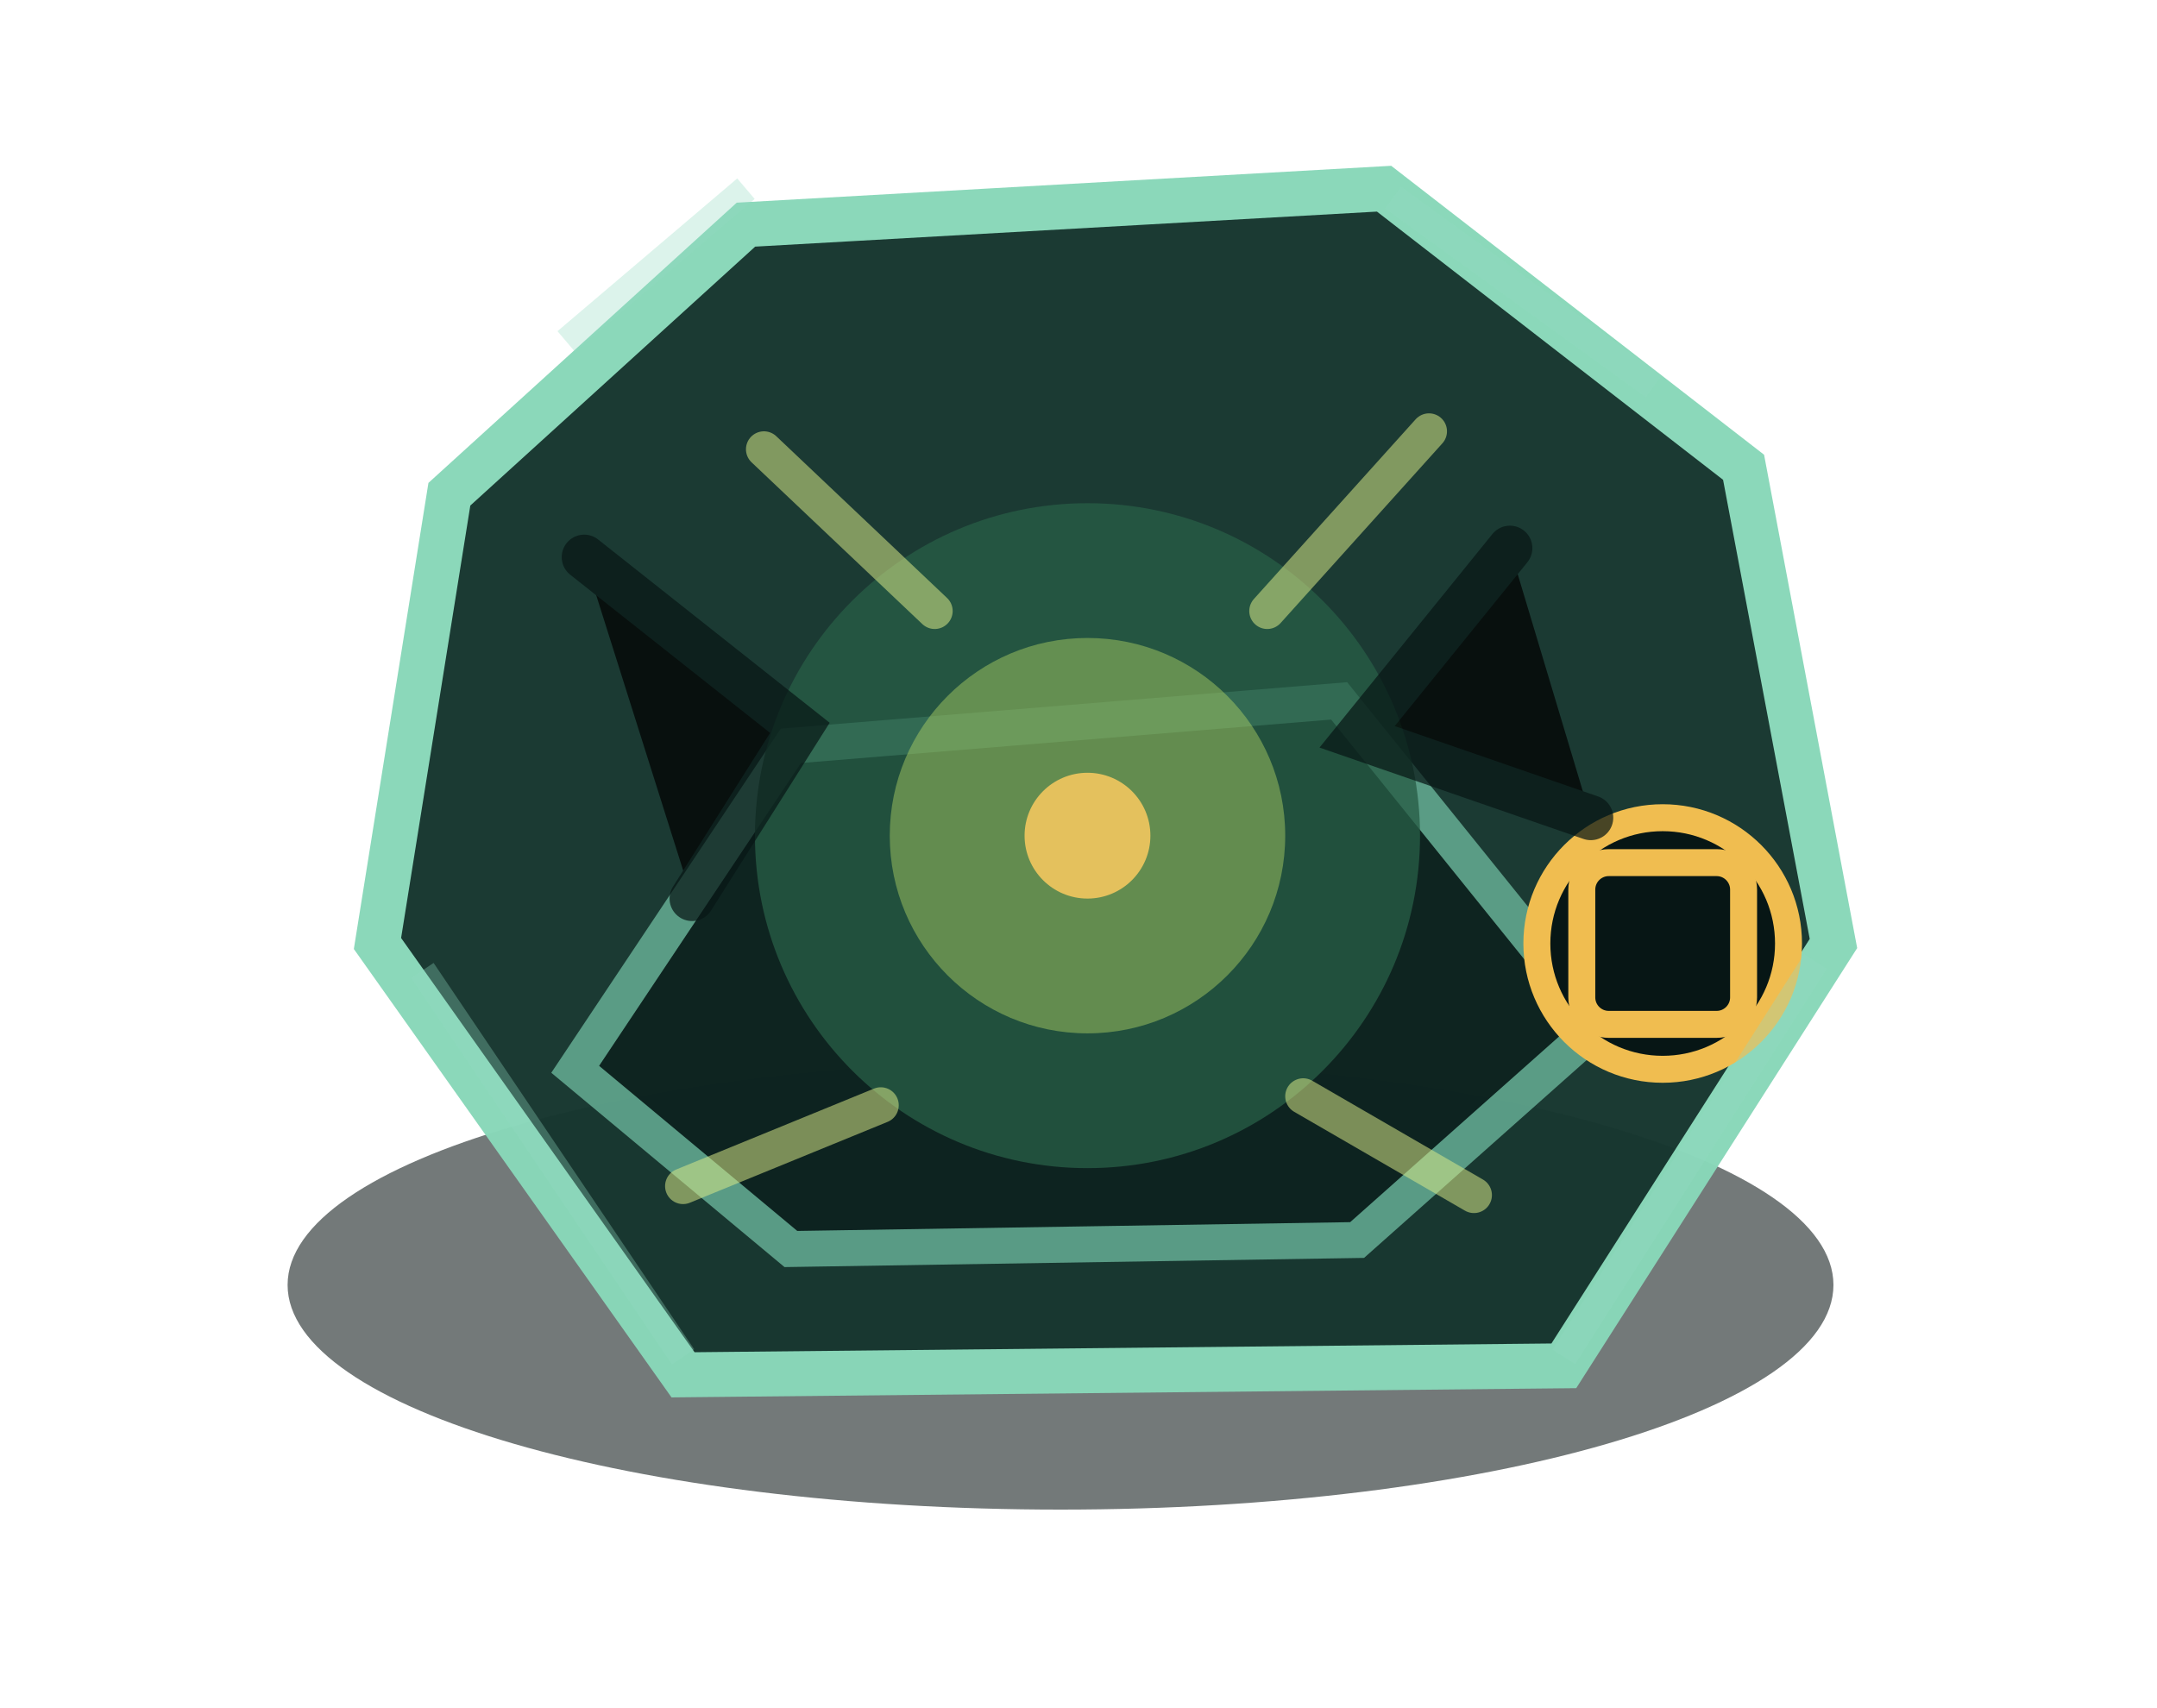
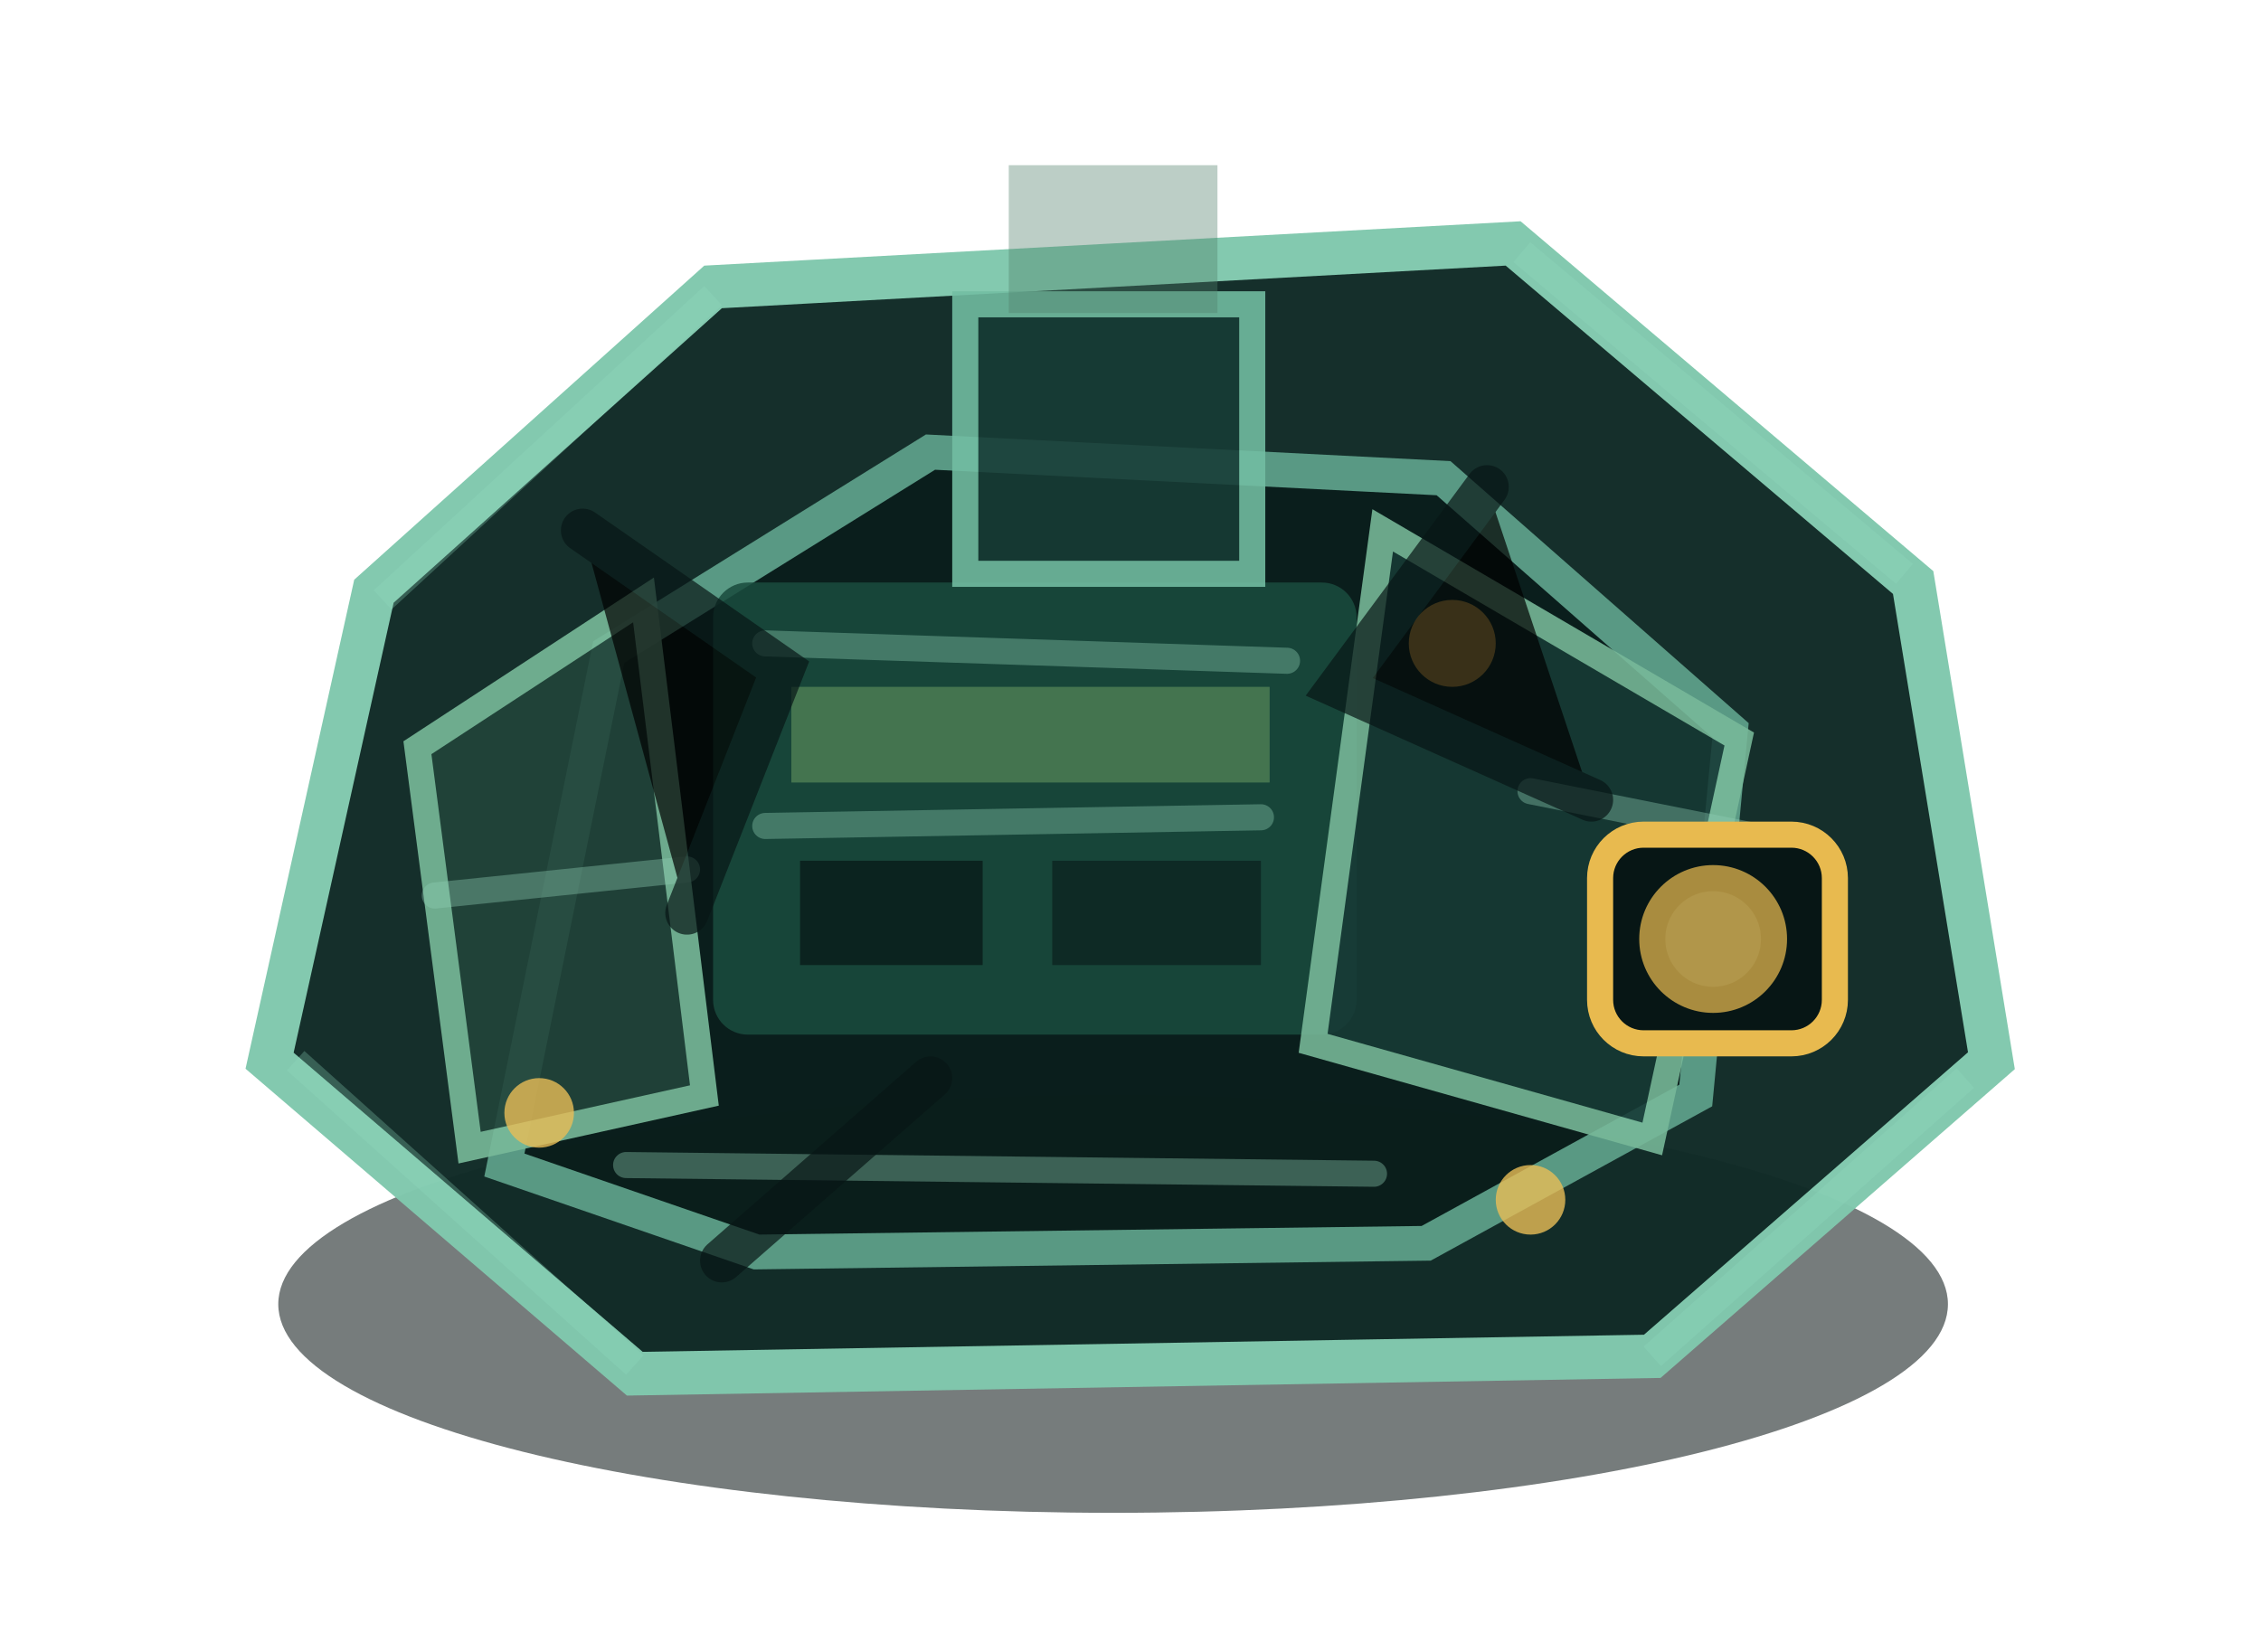
- <svg xmlns="http://www.w3.org/2000/svg" viewBox="0 0 240 190">
-   <ellipse cx="118" cy="143" rx="86" ry="25" fill="#061010" opacity="0.56" />
-   <path d="M42 105 L50 55 L83 25 L154 21 L194 52 L204 105 L174 152 L76 153 Z" fill="#16362f" stroke="#89d7b9" stroke-width="5" opacity="0.98" />
-   <path d="M64 119 L88 83 L149 78 L178 114 L151 138 L88 139 Z" fill="#0c211e" stroke="#61a68e" stroke-width="4" opacity="0.9" />
-   <circle cx="121" cy="93" r="37" fill="#275c45" opacity="0.78" />
-   <circle cx="121" cy="93" r="22" fill="#b0d465" opacity="0.46" />
-   <circle cx="121" cy="93" r="7" fill="#f2c75e" opacity="0.9" />
-   <g stroke="#d9e887" stroke-width="4" stroke-linecap="round" opacity="0.54">
-     <path d="M85 50 L104 68" />
-     <path d="M159 48 L141 68" />
-     <path d="M76 132 L98 123" />
-     <path d="M164 133 L145 122" />
+ <svg xmlns="http://www.w3.org/2000/svg" viewBox="0 0 260 190">
+   <ellipse cx="128" cy="150" rx="96" ry="24" fill="#061010" opacity="0.55" />
+   <path d="M31 122 L43 68 L82 33 L174 28 L220 67 L229 122 L190 156 L73 158 Z" fill="#102b27" stroke="#81c8ad" stroke-width="5" opacity="0.98" />
+   <path d="M58 134 L70 75 L107 52 L166 55 L199 84 L195 126 L164 143 L87 144 Z" fill="#0a1d1b" stroke="#5d9f89" stroke-width="4" opacity="0.94" />
+   <rect x="82" y="67" width="74" height="52" rx="4" fill="#1a4b3d" opacity="0.86" />
+   <rect x="91" y="79" width="55" height="11" fill="#92c878" opacity="0.36" />
+   <rect x="92" y="99" width="21" height="12" fill="#071615" opacity="0.72" />
+   <rect x="121" y="99" width="24" height="12" fill="#071615" opacity="0.56" />
+   <path d="M48 86 L74 69 L81 126 L54 132 Z" fill="#21443a" stroke="#78b999" stroke-width="3" opacity="0.9" />
+   <path d="M159 61 L200 85 L190 131 L151 120 Z" fill="#173a35" stroke="#78b999" stroke-width="3" opacity="0.88" />
+   <rect x="111" y="35" width="33" height="31" fill="#173b35" stroke="#73bda2" stroke-width="3" opacity="0.88" />
+   <rect x="116" y="19" width="24" height="17" fill="#4f7f69" opacity="0.38" />
+   <g stroke="#8fcdb4" stroke-width="3" stroke-linecap="round" opacity="0.38">
+     <path d="M88 74 L148 76" />
+     <path d="M88 95 L145 94" />
+     <path d="M72 134 L158 135" />
+     <path d="M50 103 L79 100" />
+     <path d="M176 91 L206 97" />
  </g>
-   <g fill="#071615" stroke="#f0bd50" stroke-width="3">
-     <circle cx="185" cy="105" r="14" />
-     <rect x="176" y="96" width="18" height="18" rx="3" />
+   <g fill="#071615" stroke="#e8ba4f" stroke-width="3">
+     <rect x="184" y="96" width="27" height="24" rx="5" />
+     <circle cx="197" cy="108" r="7" fill="#f2c75e" opacity="0.72" />
  </g>
-   <g stroke="#071615" stroke-width="5" stroke-linecap="round" opacity="0.72">
-     <path d="M65 62 L89 81 L77 100" />
-     <path d="M168 61 L151 82 L177 91" />
+   <g fill="#e9bd56" opacity="0.8">
+     <circle cx="167" cy="74" r="5" />
+     <circle cx="62" cy="128" r="4" />
+     <circle cx="176" cy="138" r="4" />
  </g>
-   <g stroke="#91dac0" stroke-width="3" opacity="0.32">
-     <path d="M63 38 L83 21" />
-     <path d="M155 22 L184 43" />
-     <path d="M47 108 L76 151" />
-     <path d="M202 107 L174 151" />
+   <g stroke="#071615" stroke-width="5" stroke-linecap="round" opacity="0.70">
+     <path d="M67 61 L90 77 L79 105" />
+     <path d="M171 56 L154 79 L183 92" />
+     <path d="M83 145 L107 124" />
+   </g>
+   <g stroke="#91dac0" stroke-width="3" opacity="0.28">
+     <path d="M44 69 L82 34" />
+     <path d="M175 29 L219 66" />
+     <path d="M34 122 L73 157" />
+     <path d="M226 124 L190 156" />
  </g>
</svg>
